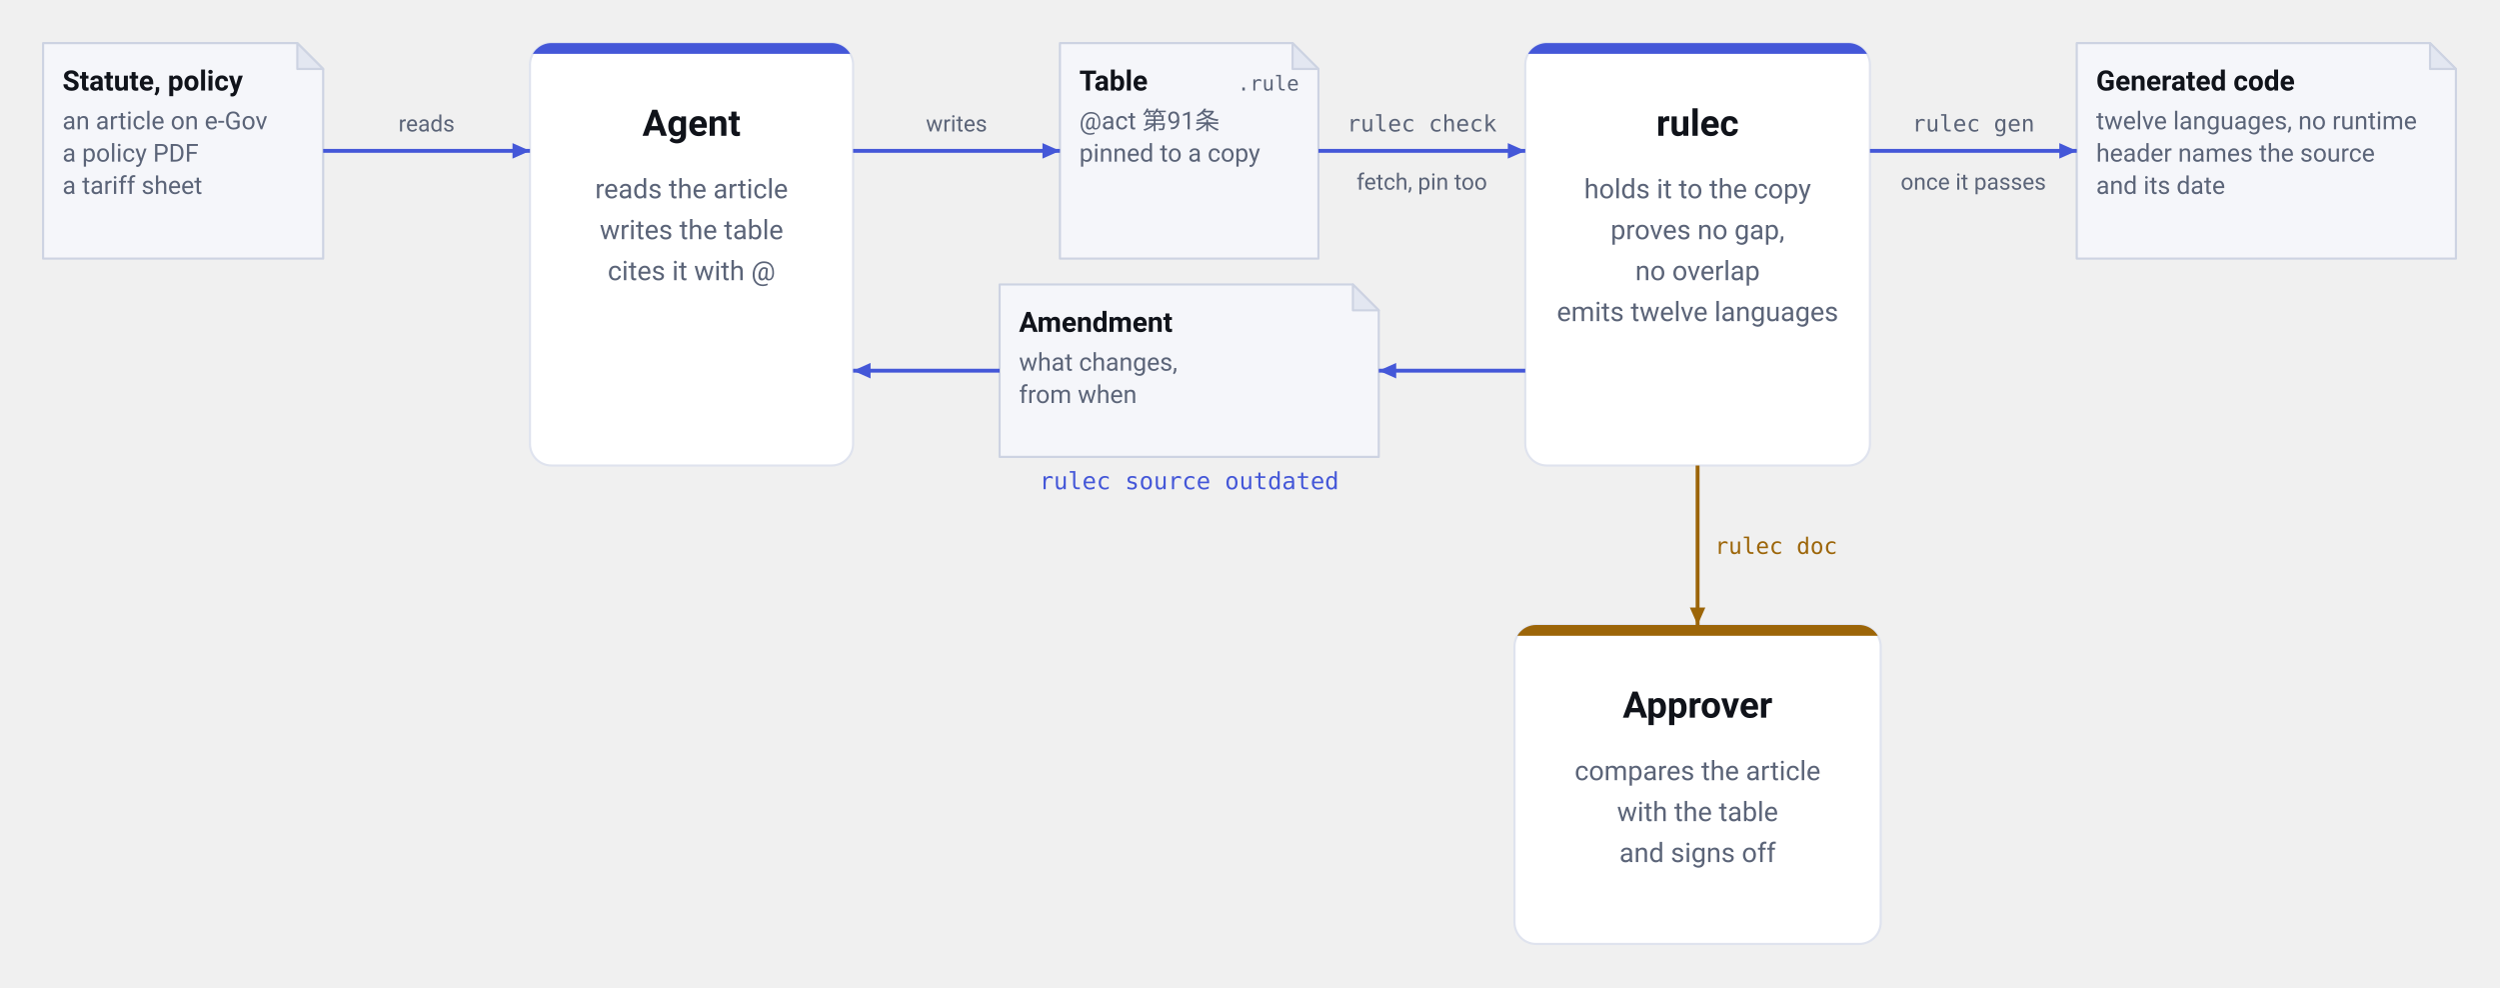
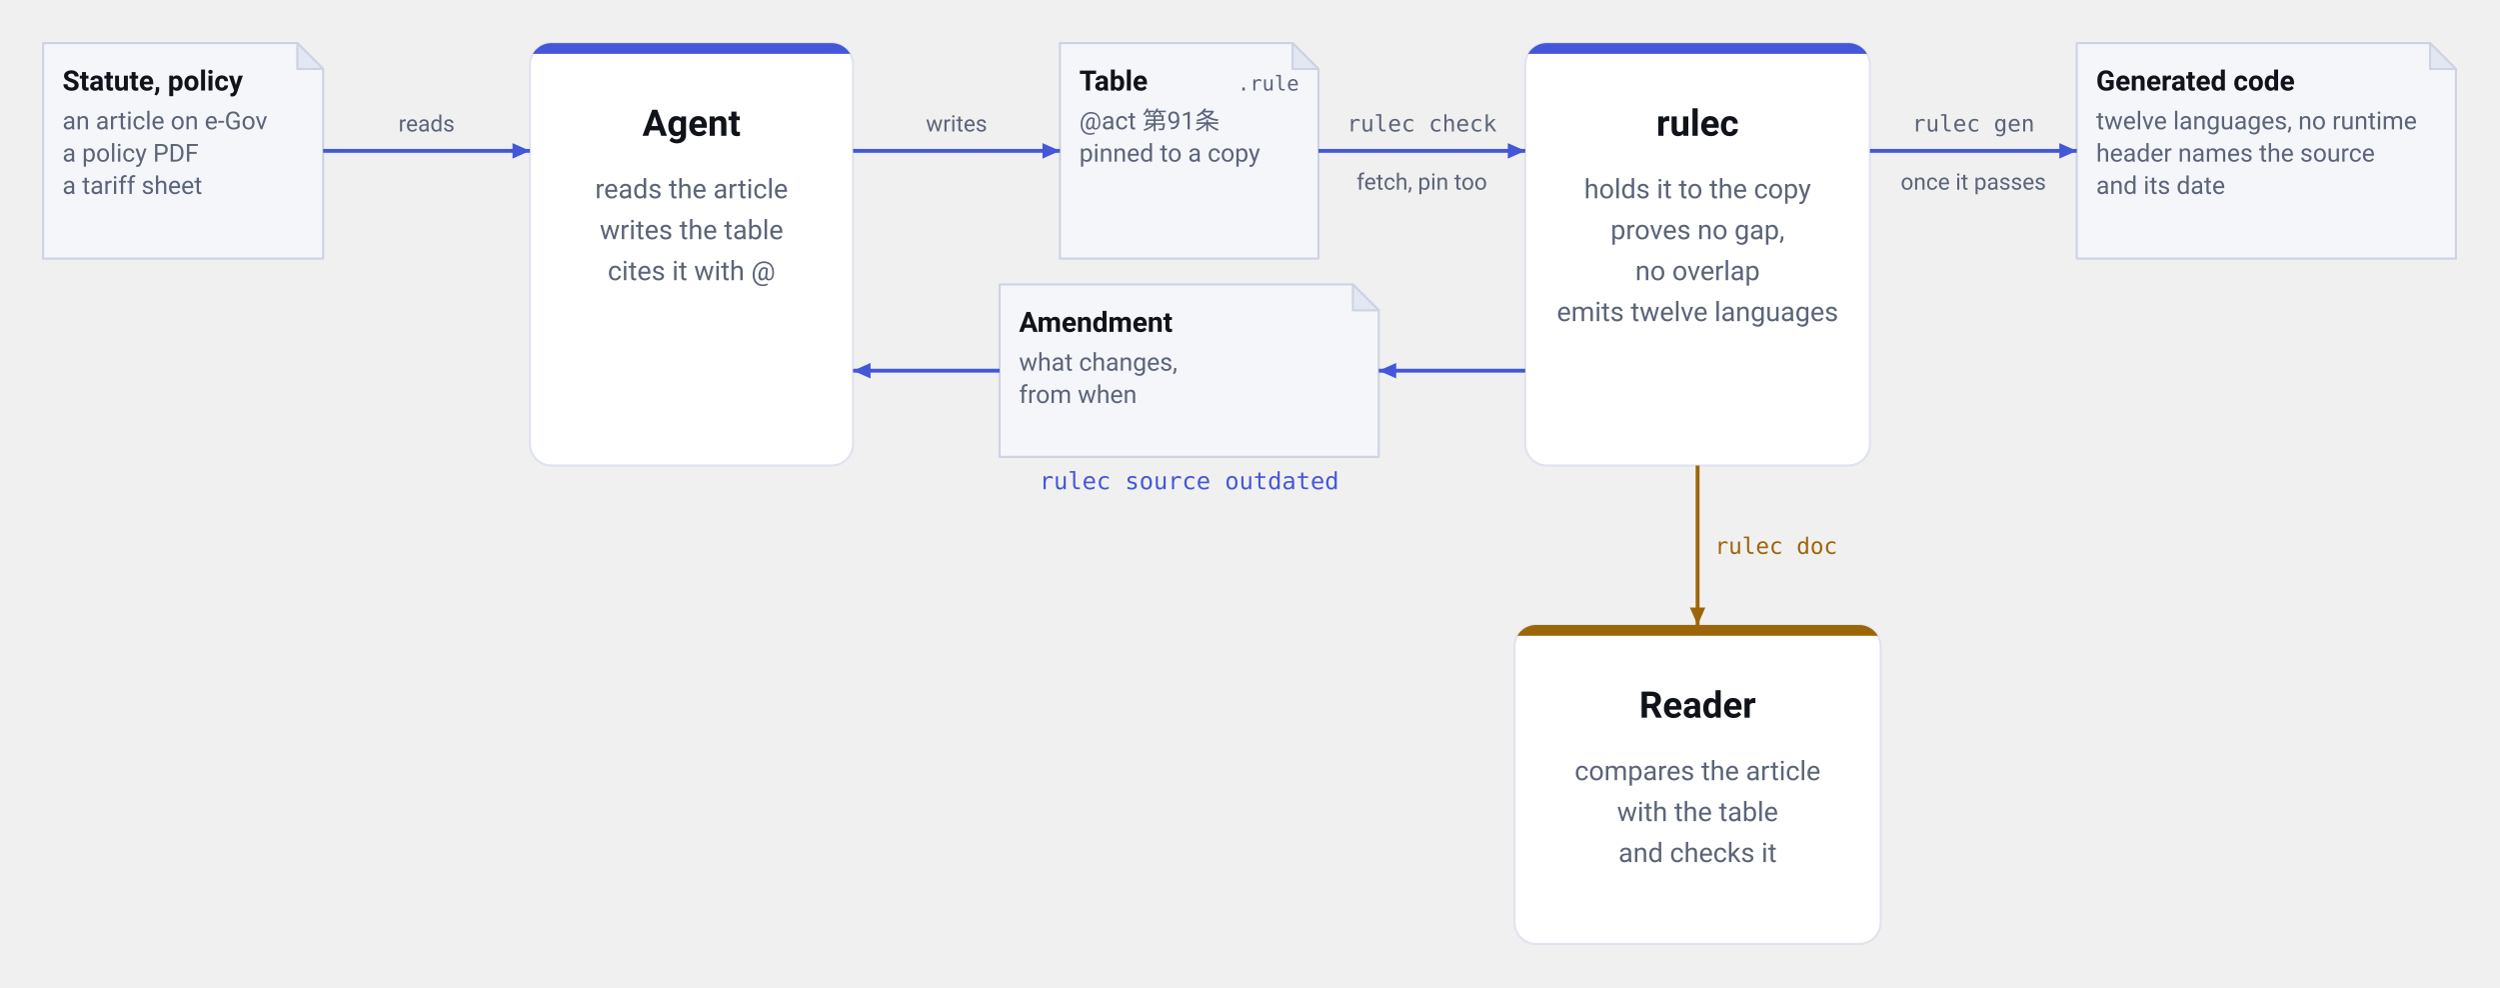
- <svg xmlns="http://www.w3.org/2000/svg" viewBox="0 0 1160 458" width="1160" height="458" role="img" aria-label="An agent transcribes a statute or a published policy into a table (.rule), citing the article with @. rulec holds the table to the copy, proves it has no gap and no overlap, and generates twelve languages. The approver compares the article and the table on the page rulec doc renders. When an amendment comes, rulec source outdated says so and the table is reread." font-family="-apple-system, BlinkMacSystemFont, &quot;Hiragino Sans&quot;, &quot;Noto Sans JP&quot;, &quot;Yu Gothic&quot;, Meiryo, &quot;Segoe UI&quot;, Roboto, sans-serif">
+ <svg xmlns="http://www.w3.org/2000/svg" viewBox="0 0 1160 458" width="1160" height="458" role="img" aria-label="An agent transcribes a statute or a published policy into a table (.rule), citing the article with @. rulec holds the table to the copy, proves it has no gap and no overlap, and generates twelve languages. A person compares the article and the table on the page rulec doc renders. When an amendment comes, rulec source outdated says so and the table is reread." font-family="-apple-system, BlinkMacSystemFont, &quot;Hiragino Sans&quot;, &quot;Noto Sans JP&quot;, &quot;Yu Gothic&quot;, Meiryo, &quot;Segoe UI&quot;, Roboto, sans-serif">
  <defs>
    <marker id="head-neutral" viewBox="0 0 10 10" refX="9" refY="5" markerWidth="9" markerHeight="9" markerUnits="userSpaceOnUse" orient="auto">
      <path d="M0,1 L9,5 L0,9 Z" fill="#8b94ab" />
    </marker>
    <marker id="head-accent" viewBox="0 0 10 10" refX="9" refY="5" markerWidth="9" markerHeight="9" markerUnits="userSpaceOnUse" orient="auto">
      <path d="M0,1 L9,5 L0,9 Z" fill="#4457d8" />
    </marker>
    <marker id="head-human" viewBox="0 0 10 10" refX="9" refY="5" markerWidth="9" markerHeight="9" markerUnits="userSpaceOnUse" orient="auto">
      <path d="M0,1 L9,5 L0,9 Z" fill="#9c6508" />
    </marker>
  </defs>
  <path d="M20,20.0 H138 L150,32.0 V120.0 H20 Z" fill="#f5f6fa" stroke="#cdd3e2" stroke-linejoin="round" />
  <path d="M138,20.0 V32.0 H150 Z" fill="#e3e7f1" stroke="#cdd3e2" stroke-linejoin="round" />
  <text x="29" y="42.0" font-size="13" font-weight="600" text-anchor="start" fill="#10131a">Statute, policy</text>
  <text x="29" y="60.0" font-size="11.5" font-weight="400" text-anchor="start" fill="#5b6478">an article on e-Gov</text>
  <text x="29" y="75.0" font-size="11.5" font-weight="400" text-anchor="start" fill="#5b6478">a policy PDF</text>
  <text x="29" y="90.0" font-size="11.5" font-weight="400" text-anchor="start" fill="#5b6478">a tariff sheet</text>
  <clipPath id="clip-1">
    <rect x="246" y="20" width="150" height="196" rx="10" />
  </clipPath>
  <rect x="246" y="20" width="150" height="196" rx="10" fill="#ffffff" stroke="#dfe3ee" />
  <rect x="246" y="20" width="150" height="5" fill="#4457d8" clip-path="url(#clip-1)" />
  <text x="321.0" y="63" font-size="17" font-weight="700" text-anchor="middle" fill="#10131a">Agent</text>
  <text x="321.0" y="92" font-size="12.5" font-weight="400" text-anchor="middle" fill="#5b6478">reads the article</text>
  <text x="321.0" y="111" font-size="12.5" font-weight="400" text-anchor="middle" fill="#5b6478">writes the table</text>
  <text x="321.0" y="130" font-size="12.5" font-weight="400" text-anchor="middle" fill="#5b6478">cites it with @</text>
  <path d="M492,20.0 H600 L612,32.0 V120.0 H492 Z" fill="#f5f6fa" stroke="#cdd3e2" stroke-linejoin="round" />
  <path d="M600,20.0 V32.0 H612 Z" fill="#e3e7f1" stroke="#cdd3e2" stroke-linejoin="round" />
  <text x="501" y="42.0" font-size="13" font-weight="600" text-anchor="start" fill="#10131a">Table</text>
  <text x="603" y="42.0" font-size="9.5" font-weight="400" text-anchor="end" fill="#5b6478" font-family="ui-monospace, SFMono-Regular, Menlo, Consolas, monospace">.rule</text>
  <text x="501" y="60.0" font-size="11.5" font-weight="400" text-anchor="start" fill="#5b6478">@act 第91条</text>
  <text x="501" y="75.0" font-size="11.5" font-weight="400" text-anchor="start" fill="#5b6478">pinned to a copy</text>
  <clipPath id="clip-3">
    <rect x="708" y="20" width="160" height="196" rx="10" />
  </clipPath>
  <rect x="708" y="20" width="160" height="196" rx="10" fill="#ffffff" stroke="#dfe3ee" />
  <rect x="708" y="20" width="160" height="5" fill="#4457d8" clip-path="url(#clip-3)" />
  <text x="788.0" y="63" font-size="17" font-weight="700" text-anchor="middle" fill="#10131a">rulec</text>
  <text x="788.0" y="92" font-size="12.5" font-weight="400" text-anchor="middle" fill="#5b6478">holds it to the copy</text>
  <text x="788.0" y="111" font-size="12.5" font-weight="400" text-anchor="middle" fill="#5b6478">proves no gap,</text>
  <text x="788.0" y="130" font-size="12.5" font-weight="400" text-anchor="middle" fill="#5b6478">no overlap</text>
  <text x="788.0" y="149" font-size="12.5" font-weight="400" text-anchor="middle" fill="#5b6478">emits twelve languages</text>
  <path d="M964,20.0 H1128 L1140,32.0 V120.0 H964 Z" fill="#f5f6fa" stroke="#cdd3e2" stroke-linejoin="round" />
  <path d="M1128,20.0 V32.0 H1140 Z" fill="#e3e7f1" stroke="#cdd3e2" stroke-linejoin="round" />
  <text x="973" y="42.0" font-size="13" font-weight="600" text-anchor="start" fill="#10131a">Generated code</text>
  <text x="973" y="60.0" font-size="11.5" font-weight="400" text-anchor="start" fill="#5b6478">twelve languages, no runtime</text>
  <text x="973" y="75.0" font-size="11.5" font-weight="400" text-anchor="start" fill="#5b6478">header names the source</text>
  <text x="973" y="90.0" font-size="11.5" font-weight="400" text-anchor="start" fill="#5b6478">and its date</text>
  <line x1="150" y1="70" x2="246" y2="70" stroke="#4457d8" stroke-width="1.8" marker-end="url(#head-accent)" />
  <text x="198.0" y="61" font-size="10.5" font-weight="400" text-anchor="middle" fill="#5b6478">reads</text>
  <line x1="396" y1="70" x2="492" y2="70" stroke="#4457d8" stroke-width="1.8" marker-end="url(#head-accent)" />
  <text x="444.0" y="61" font-size="10.5" font-weight="400" text-anchor="middle" fill="#5b6478">writes</text>
  <line x1="612" y1="70" x2="708" y2="70" stroke="#4457d8" stroke-width="1.8" marker-end="url(#head-accent)" />
  <text x="660.0" y="61" font-size="10.5" font-weight="400" text-anchor="middle" fill="#5b6478" font-family="ui-monospace, SFMono-Regular, Menlo, Consolas, monospace">rulec check</text>
  <text x="660.0" y="88" font-size="10.5" font-weight="400" text-anchor="middle" fill="#5b6478">fetch, pin too</text>
  <line x1="868" y1="70" x2="964" y2="70" stroke="#4457d8" stroke-width="1.8" marker-end="url(#head-accent)" />
  <text x="916.0" y="61" font-size="10.5" font-weight="400" text-anchor="middle" fill="#5b6478" font-family="ui-monospace, SFMono-Regular, Menlo, Consolas, monospace">rulec gen</text>
  <text x="916.0" y="88" font-size="10.5" font-weight="400" text-anchor="middle" fill="#5b6478">once it passes</text>
  <path d="M464.0,132 H628.0 L640.0,144 V212 H464.0 Z" fill="#f5f6fa" stroke="#cdd3e2" stroke-linejoin="round" />
  <path d="M628.0,132 V144 H640.0 Z" fill="#e3e7f1" stroke="#cdd3e2" stroke-linejoin="round" />
  <text x="473.0" y="154" font-size="13" font-weight="600" text-anchor="start" fill="#10131a">Amendment</text>
  <text x="473.0" y="172" font-size="11.5" font-weight="400" text-anchor="start" fill="#5b6478">what changes,</text>
  <text x="473.0" y="187" font-size="11.5" font-weight="400" text-anchor="start" fill="#5b6478">from when</text>
  <line x1="708" y1="172" x2="640.0" y2="172" stroke="#4457d8" stroke-width="1.8" marker-end="url(#head-accent)" />
  <line x1="464.0" y1="172" x2="396" y2="172" stroke="#4457d8" stroke-width="1.8" marker-end="url(#head-accent)" />
  <text x="552.0" y="227" font-size="11" font-weight="400" text-anchor="middle" fill="#4457d8" font-family="ui-monospace, SFMono-Regular, Menlo, Consolas, monospace">rulec source outdated</text>
  <clipPath id="clip-person">
    <rect x="703.0" y="290" width="170" height="148" rx="10" />
  </clipPath>
  <rect x="703.0" y="290" width="170" height="148" rx="10" fill="#ffffff" stroke="#dfe3ee" />
  <rect x="703.0" y="290" width="170" height="5" fill="#9c6508" clip-path="url(#clip-person)" />
-   <text x="788.0" y="333" font-size="17" font-weight="700" text-anchor="middle" fill="#10131a">Approver</text>
+   <text x="788.0" y="333" font-size="17" font-weight="700" text-anchor="middle" fill="#10131a">Reader</text>
  <text x="788.0" y="362" font-size="12.5" font-weight="400" text-anchor="middle" fill="#5b6478">compares the article</text>
  <text x="788.0" y="381" font-size="12.5" font-weight="400" text-anchor="middle" fill="#5b6478">with the table</text>
-   <text x="788.0" y="400" font-size="12.5" font-weight="400" text-anchor="middle" fill="#5b6478">and signs off</text>
+   <text x="788.0" y="400" font-size="12.5" font-weight="400" text-anchor="middle" fill="#5b6478">and checks it</text>
  <line x1="788.0" y1="216" x2="788.0" y2="290" stroke="#9c6508" stroke-width="1.8" marker-end="url(#head-human)" />
  <text x="796.0" y="257.0" font-size="10.5" font-weight="400" text-anchor="start" fill="#9c6508" font-family="ui-monospace, SFMono-Regular, Menlo, Consolas, monospace">rulec doc</text>
</svg>
